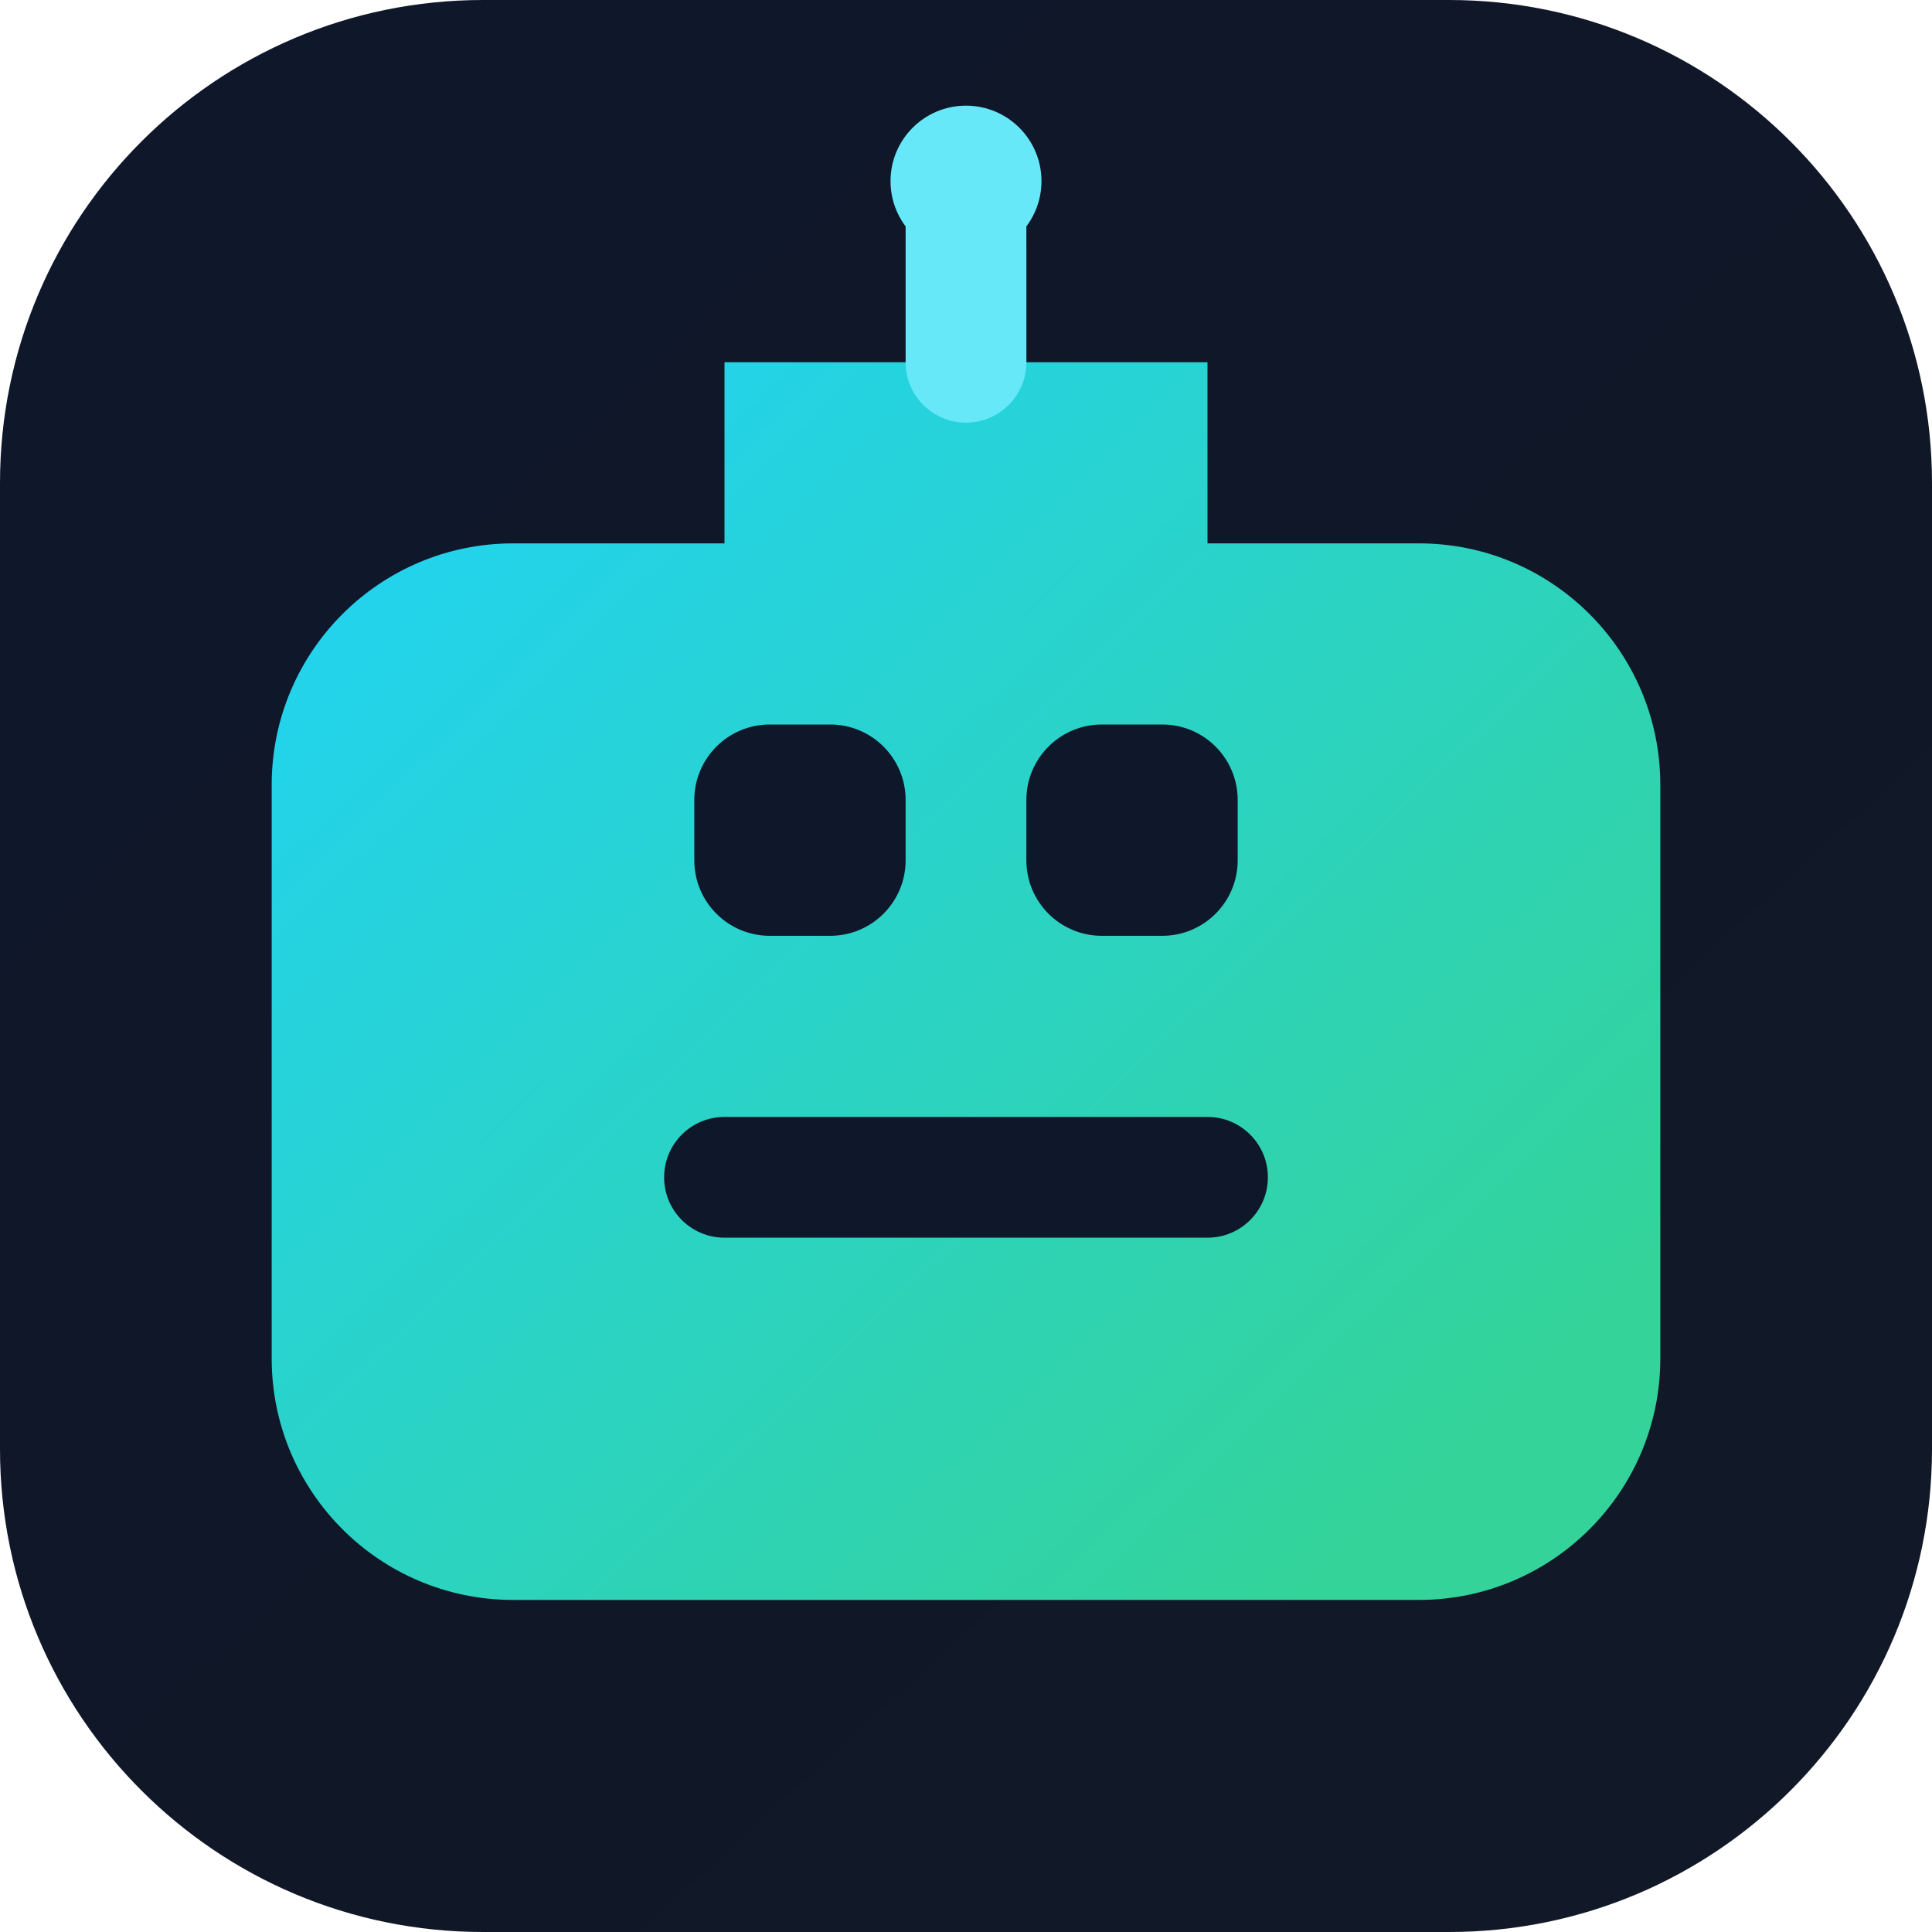
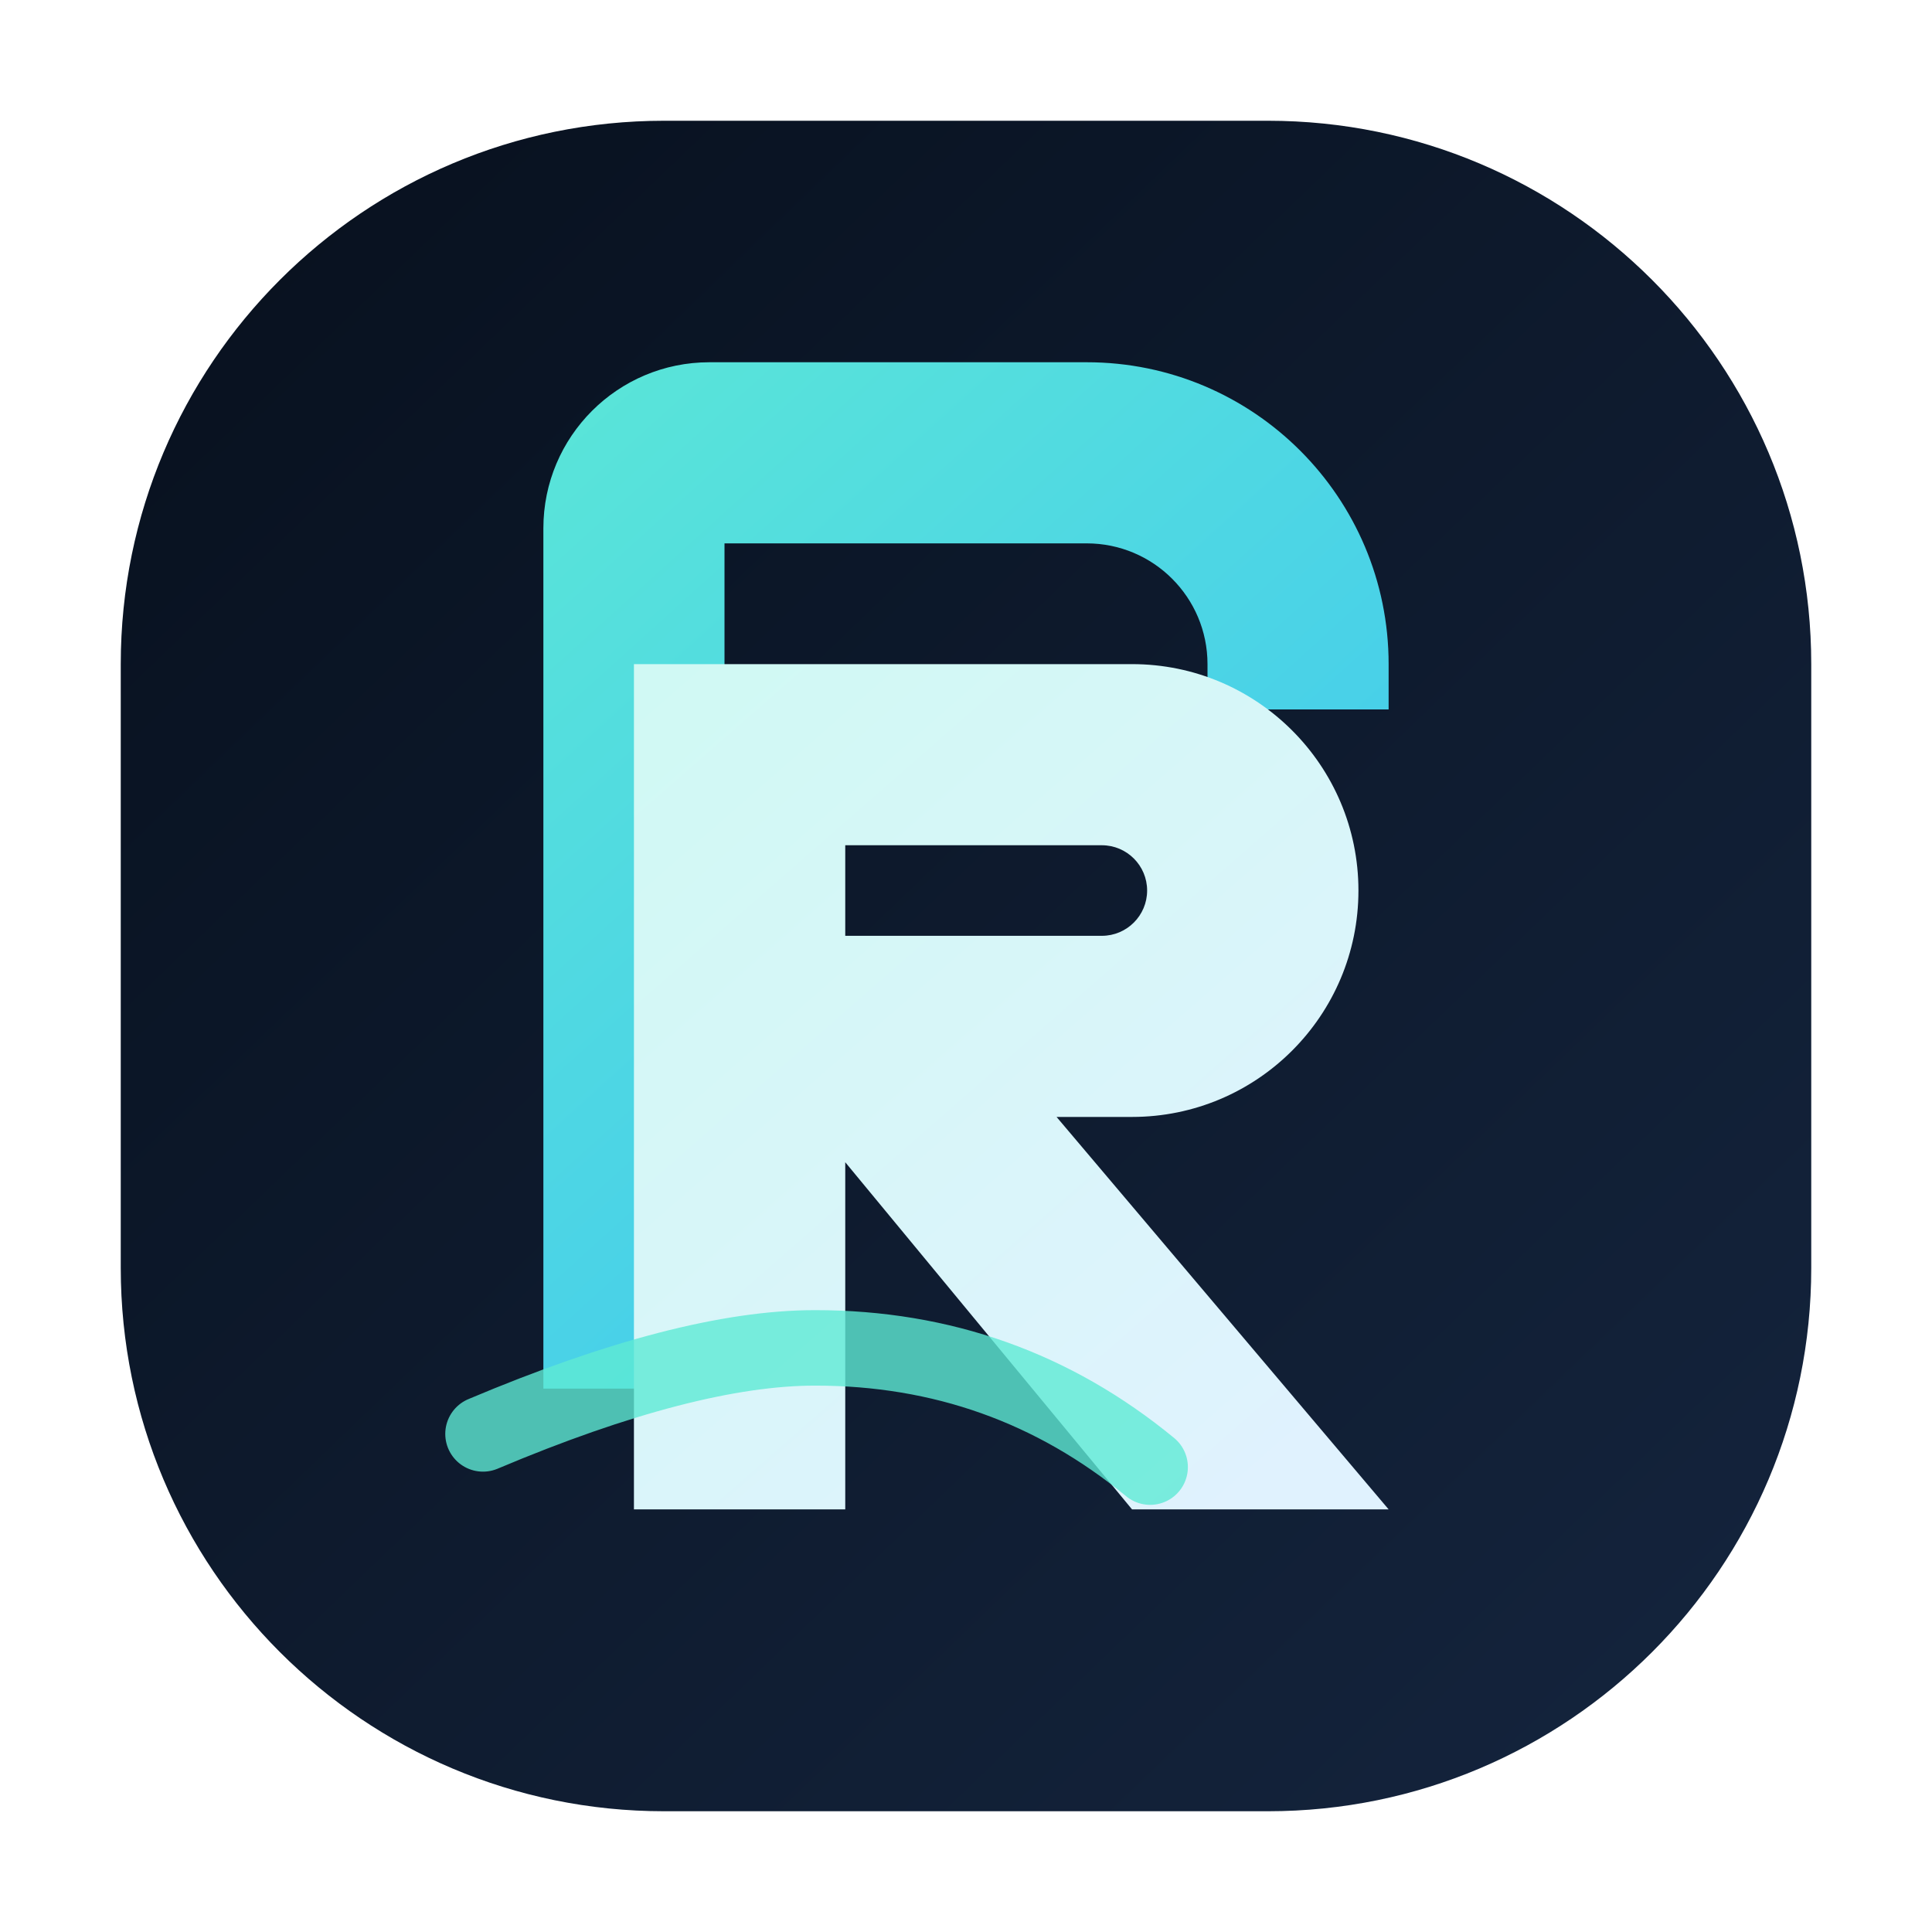
<svg xmlns="http://www.w3.org/2000/svg" width="128" height="128" viewBox="0 0 64 64">
  <defs>
-     <linearGradient id="pmBg" x1="10" y1="8" x2="54" y2="56" gradientUnits="userSpaceOnUse">
-       <stop stop-color="#0f172a" />
-       <stop offset="1" stop-color="#111827" />
+     <linearGradient id="pmBg" x1="8" y1="6" x2="58" y2="58" gradientUnits="userSpaceOnUse">
+       <stop stop-color="#08111f" />
+       <stop offset="1" stop-color="#14243d" />
    </linearGradient>
-     <linearGradient id="pmAccent" x1="16" y1="14" x2="49" y2="48" gradientUnits="userSpaceOnUse">
-       <stop stop-color="#22d3ee" />
-       <stop offset="1" stop-color="#34d399" />
+     <linearGradient id="pmGlow" x1="12" y1="10" x2="50" y2="52" gradientUnits="userSpaceOnUse">
+       <stop stop-color="#5eead4" />
+       <stop offset="1" stop-color="#38bdf8" />
+     </linearGradient>
+     <linearGradient id="pmStroke" x1="18" y1="14" x2="46" y2="46" gradientUnits="userSpaceOnUse">
+       <stop stop-color="#ccfbf1" />
+       <stop offset="1" stop-color="#e0f2fe" />
    </linearGradient>
  </defs>
-   <rect width="64" height="64" rx="16" fill="url(#pmBg)" />
-   <path d="M24 12h16v6h7c4.418 0 8 3.582 8 8v19c0 4.418-3.582 8-8 8H17c-4.418 0-8-3.582-8-8V26c0-4.418 3.582-8 8-8h7z" fill="url(#pmAccent)" />
-   <path d="M23 26.5c0-1.381 1.119-2.5 2.5-2.5h2c1.381 0 2.5 1.119 2.5 2.5v2c0 1.381-1.119 2.5-2.5 2.5h-2c-1.381 0-2.5-1.119-2.5-2.5zm11 0c0-1.381 1.119-2.5 2.5-2.5h2c1.381 0 2.5 1.119 2.5 2.5v2c0 1.381-1.119 2.5-2.5 2.5h-2c-1.381 0-2.5-1.119-2.5-2.5z" fill="#0f172a" />
-   <path d="M22 39c0-1.105.895-2 2-2h16c1.105 0 2 .895 2 2s-.895 2-2 2H24c-1.105 0-2-.895-2-2z" fill="#0f172a" />
-   <path d="M32 6v6" stroke="#67e8f9" stroke-width="4" stroke-linecap="round" />
-   <circle cx="32" cy="6" r="2.5" fill="#67e8f9" />
+   <rect x="4" y="4" width="56" height="56" rx="18" fill="url(#pmBg)" />
+   <path d="M18 17.5C18 14.462 20.462 12 23.5 12H36c5.523 0 10 4.477 10 10v1.5h-6V22c0-2.209-1.791-4-4-4H24v28h-6z" fill="url(#pmGlow)" />
+   <path d="M29 22h8.5c4.142 0 7.5 3.358 7.5 7.5S41.642 37 37.5 37H35l11 13h-8.5l-9.5-11.5V50h-7V22h8zM28 31h8.5c.828 0 1.5-.672 1.5-1.5S37.328 28 36.5 28H28z" fill="url(#pmStroke)" />
+   <path d="M16 47.5c4.5-1.9 8.167-2.85 11-2.85 4.2 0 7.9 1.317 11.1 3.95" fill="none" stroke="#5eead4" stroke-width="2.5" stroke-linecap="round" opacity=".8" />
</svg>
